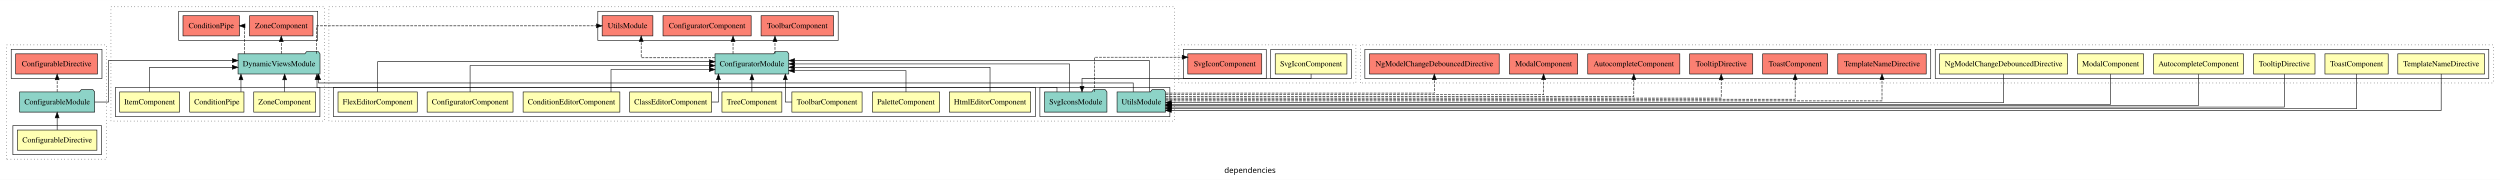
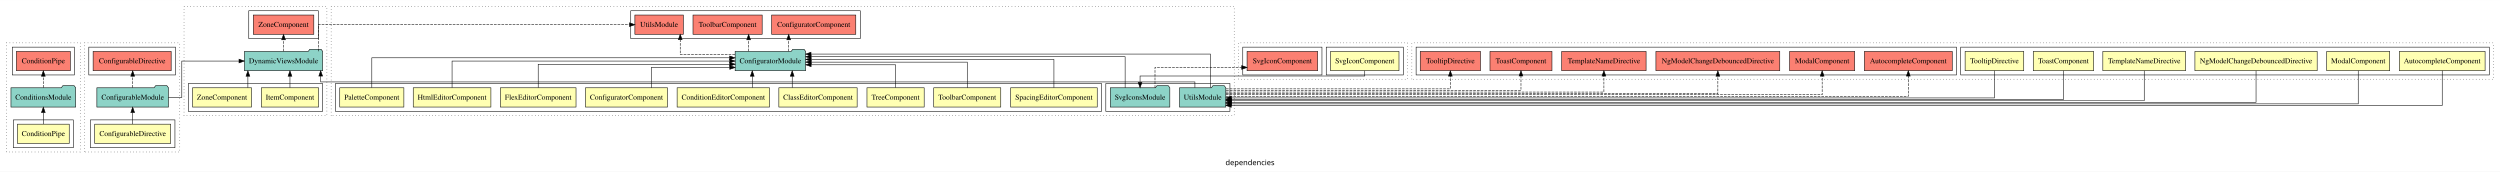
- <svg xmlns="http://www.w3.org/2000/svg" width="4462pt" height="321pt" viewBox="0.00 0.00 4462.00 320.80">
+ <svg xmlns="http://www.w3.org/2000/svg" width="4673pt" height="321pt" viewBox="0.00 0.00 4673.00 320.80">
  <g id="graph0" class="graph" transform="scale(1 1) rotate(0) translate(4 316.8)">
-     <polygon fill="white" stroke="transparent" points="-4,4 -4,-316.8 4458,-316.8 4458,4 -4,4" />
-     <text text-anchor="middle" x="2227" y="-8.2" font-family="sans-serif" font-size="14.00">dependencies</text>
+     <polygon fill="white" stroke="transparent" points="-4,4 -4,-316.8 4669,-316.8 4669,4 -4,4" />
+     <text text-anchor="middle" x="2332.5" y="-8.2" font-family="sans-serif" font-size="14.00">dependencies</text>
    <g id="clust1" class="cluster">
-       <polygon fill="none" stroke="black" stroke-dasharray="1,5" points="8,-32.8 8,-236.8 186,-236.8 186,-32.8 8,-32.8" />
+       <polygon fill="none" stroke="black" stroke-dasharray="1,5" points="8,-32.8 8,-236.8 146,-236.8 146,-32.8 8,-32.8" />
    </g>
    <g id="clust2" class="cluster">
-       <polygon fill="none" stroke="black" points="19,-40.8 19,-92.8 177,-92.8 177,-40.8 19,-40.8" />
+       <polygon fill="none" stroke="black" points="21,-40.8 21,-92.8 133,-92.8 133,-40.8 21,-40.8" />
    </g>
    <g id="clust5" class="cluster">
-       <polygon fill="none" stroke="black" points="16,-176.8 16,-228.8 178,-228.8 178,-176.8 16,-176.8" />
+       <polygon fill="none" stroke="black" points="19,-176.8 19,-228.8 135,-228.8 135,-176.8 19,-176.8" />
    </g>
    <g id="clust8" class="cluster">
-       <polygon fill="none" stroke="black" stroke-dasharray="1,5" points="583,-100.8 583,-304.8 2092,-304.8 2092,-100.8 583,-100.8" />
+       <polygon fill="none" stroke="black" stroke-dasharray="1,5" points="154,-32.8 154,-236.8 332,-236.8 332,-32.8 154,-32.8" />
    </g>
    <g id="clust9" class="cluster">
-       <polygon fill="none" stroke="black" points="591,-108.8 591,-160.8 1844,-160.8 1844,-108.8 591,-108.8" />
-     </g>
-     <g id="clust18" class="cluster">
-       <polygon fill="none" stroke="black" points="1852,-108.8 1852,-160.8 2084,-160.8 2084,-108.8 1852,-108.8" />
-     </g>
-     <g id="clust19" class="cluster">
-       <polygon fill="none" stroke="black" points="1063,-244.8 1063,-296.8 1492,-296.8 1492,-244.8 1063,-244.8" />
-     </g>
-     <g id="clust22" class="cluster">
-       <polygon fill="none" stroke="black" stroke-dasharray="1,5" points="194,-100.8 194,-304.8 575,-304.8 575,-100.8 194,-100.8" />
-     </g>
-     <g id="clust23" class="cluster">
-       <polygon fill="none" stroke="black" points="202,-108.8 202,-160.8 567,-160.8 567,-108.8 202,-108.8" />
-     </g>
-     <g id="clust28" class="cluster">
-       <polygon fill="none" stroke="black" points="315,-244.8 315,-296.8 563,-296.8 563,-244.8 315,-244.8" />
+       <polygon fill="none" stroke="black" points="165,-40.8 165,-92.8 323,-92.8 323,-40.8 165,-40.8" />
+     </g>
+     <g id="clust12" class="cluster">
+       <polygon fill="none" stroke="black" points="162,-176.8 162,-228.8 324,-228.8 324,-176.8 162,-176.8" />
+     </g>
+     <g id="clust15" class="cluster">
+       <polygon fill="none" stroke="black" stroke-dasharray="1,5" points="615,-100.8 615,-304.8 2303,-304.8 2303,-100.8 615,-100.8" />
+     </g>
+     <g id="clust16" class="cluster">
+       <polygon fill="none" stroke="black" points="623,-108.8 623,-160.8 2055,-160.8 2055,-108.8 623,-108.8" />
+     </g>
+     <g id="clust26" class="cluster">
+       <polygon fill="none" stroke="black" points="2063,-108.8 2063,-160.8 2295,-160.8 2295,-108.8 2063,-108.8" />
+     </g>
+     <g id="clust27" class="cluster">
+       <polygon fill="none" stroke="black" points="1175,-244.8 1175,-296.8 1604,-296.8 1604,-244.8 1175,-244.8" />
+     </g>
+     <g id="clust30" class="cluster">
+       <polygon fill="none" stroke="black" stroke-dasharray="1,5" points="340,-100.8 340,-304.8 607,-304.8 607,-100.8 340,-100.8" />
    </g>
    <g id="clust31" class="cluster">
-       <polygon fill="none" stroke="black" stroke-dasharray="1,5" points="2100,-168.8 2100,-236.8 2416,-236.8 2416,-168.8 2100,-168.8" />
-     </g>
-     <g id="clust32" class="cluster">
-       <polygon fill="none" stroke="black" points="2264,-176.8 2264,-228.8 2408,-228.8 2408,-176.8 2264,-176.8" />
+       <polygon fill="none" stroke="black" points="348,-108.8 348,-160.8 599,-160.8 599,-108.8 348,-108.8" />
    </g>
    <g id="clust35" class="cluster">
-       <polygon fill="none" stroke="black" points="2108,-176.8 2108,-228.8 2256,-228.8 2256,-176.8 2108,-176.8" />
+       <polygon fill="none" stroke="black" points="461,-244.8 461,-296.8 591,-296.8 591,-244.8 461,-244.8" />
    </g>
    <g id="clust38" class="cluster">
-       <polygon fill="none" stroke="black" stroke-dasharray="1,5" points="2424,-168.8 2424,-236.8 4446,-236.8 4446,-168.8 2424,-168.8" />
+       <polygon fill="none" stroke="black" stroke-dasharray="1,5" points="2311,-168.8 2311,-236.8 2627,-236.8 2627,-168.8 2311,-168.8" />
    </g>
    <g id="clust39" class="cluster">
-       <polygon fill="none" stroke="black" points="3450,-176.8 3450,-228.8 4438,-228.8 4438,-176.8 3450,-176.8" />
-     </g>
-     <g id="clust47" class="cluster">
-       <polygon fill="none" stroke="black" points="2432,-176.8 2432,-228.8 3442,-228.8 3442,-176.8 2432,-176.8" />
+       <polygon fill="none" stroke="black" points="2475,-176.8 2475,-228.8 2619,-228.8 2619,-176.8 2475,-176.8" />
+     </g>
+     <g id="clust42" class="cluster">
+       <polygon fill="none" stroke="black" points="2319,-176.8 2319,-228.8 2467,-228.8 2467,-176.8 2319,-176.8" />
+     </g>
+     <g id="clust45" class="cluster">
+       <polygon fill="none" stroke="black" stroke-dasharray="1,5" points="2635,-168.8 2635,-236.8 4657,-236.8 4657,-168.8 2635,-168.8" />
+     </g>
+     <g id="clust46" class="cluster">
+       <polygon fill="none" stroke="black" points="3661,-176.8 3661,-228.8 4649,-228.8 4649,-176.8 3661,-176.8" />
+     </g>
+     <g id="clust54" class="cluster">
+       <polygon fill="none" stroke="black" points="2643,-176.8 2643,-228.8 3653,-228.8 3653,-176.8 2643,-176.8" />
    </g>
    <g id="node1" class="node">
-       <polygon fill="#ffffb3" stroke="black" points="168.95,-84.8 27.05,-84.8 27.05,-48.8 168.95,-48.8 168.95,-84.8" />
-       <text text-anchor="middle" x="98" y="-62.6" font-family="Times,serif" font-size="14.00">ConfigurableDirective</text>
+       <polygon fill="#ffffb3" stroke="black" points="125.4,-84.8 28.6,-84.8 28.6,-48.8 125.4,-48.8 125.4,-84.8" />
+       <text text-anchor="middle" x="77" y="-62.6" font-family="Times,serif" font-size="14.00">ConditionPipe</text>
    </g>
    <g id="node2" class="node">
-       <polygon fill="#8dd3c7" stroke="black" points="164.92,-152.8 161.92,-156.8 140.92,-156.8 137.92,-152.8 31.08,-152.8 31.08,-116.8 164.92,-116.8 164.92,-152.8" />
-       <text text-anchor="middle" x="98" y="-130.6" font-family="Times,serif" font-size="14.00">ConfigurableModule</text>
+       <polygon fill="#8dd3c7" stroke="black" points="137.51,-152.8 134.51,-156.8 113.51,-156.8 110.51,-152.8 16.49,-152.8 16.49,-116.8 137.51,-116.8 137.51,-152.8" />
+       <text text-anchor="middle" x="77" y="-130.6" font-family="Times,serif" font-size="14.00">ConditionsModule</text>
    </g>
    <g id="edge1" class="edge">
-       <path fill="none" stroke="black" d="M98,-85.02C98,-85.02 98,-106.53 98,-106.53" />
-       <polygon fill="black" stroke="black" points="94.5,-106.53 98,-116.53 101.5,-106.53 94.5,-106.53" />
+       <path fill="none" stroke="black" d="M77,-85.02C77,-85.02 77,-106.53 77,-106.53" />
+       <polygon fill="black" stroke="black" points="73.5,-106.53 77,-116.53 80.5,-106.53 73.5,-106.53" />
    </g>
    <g id="node3" class="node">
-       <polygon fill="#fb8072" stroke="black" points="169.95,-220.8 24.05,-220.8 24.05,-184.8 169.95,-184.8 169.95,-220.8" />
-       <text text-anchor="middle" x="97" y="-198.6" font-family="Times,serif" font-size="14.00">ConfigurableDirective </text>
+       <polygon fill="#fb8072" stroke="black" points="127.4,-220.8 26.6,-220.8 26.6,-184.8 127.4,-184.8 127.4,-220.8" />
+       <text text-anchor="middle" x="77" y="-198.6" font-family="Times,serif" font-size="14.00">ConditionPipe </text>
    </g>
    <g id="edge2" class="edge">
-       <path fill="none" stroke="black" stroke-dasharray="5,2" d="M98,-153.02C98,-153.02 98,-174.53 98,-174.53" />
-       <polygon fill="black" stroke="black" points="94.5,-174.53 98,-184.53 101.5,-174.53 94.5,-174.53" />
+       <path fill="none" stroke="black" stroke-dasharray="5,2" d="M77,-153.02C77,-153.02 77,-174.53 77,-174.53" />
+       <polygon fill="black" stroke="black" points="73.5,-174.53 77,-184.53 80.5,-174.53 73.5,-174.53" />
+     </g>
+     <g id="node4" class="node">
+       <polygon fill="#ffffb3" stroke="black" points="314.95,-84.8 173.05,-84.8 173.05,-48.8 314.95,-48.8 314.95,-84.8" />
+       <text text-anchor="middle" x="244" y="-62.6" font-family="Times,serif" font-size="14.00">ConfigurableDirective</text>
+     </g>
+     <g id="node5" class="node">
+       <polygon fill="#8dd3c7" stroke="black" points="310.92,-152.8 307.92,-156.8 286.92,-156.8 283.92,-152.8 177.08,-152.8 177.08,-116.8 310.92,-116.8 310.92,-152.8" />
+       <text text-anchor="middle" x="244" y="-130.6" font-family="Times,serif" font-size="14.00">ConfigurableModule</text>
+     </g>
+     <g id="edge3" class="edge">
+       <path fill="none" stroke="black" d="M244,-85.02C244,-85.02 244,-106.53 244,-106.53" />
+       <polygon fill="black" stroke="black" points="240.5,-106.53 244,-116.53 247.5,-106.53 240.5,-106.53" />
+     </g>
+     <g id="node6" class="node">
+       <polygon fill="#fb8072" stroke="black" points="315.95,-220.8 170.05,-220.8 170.05,-184.8 315.95,-184.8 315.95,-220.8" />
+       <text text-anchor="middle" x="243" y="-198.6" font-family="Times,serif" font-size="14.00">ConfigurableDirective </text>
+     </g>
+     <g id="edge4" class="edge">
+       <path fill="none" stroke="black" stroke-dasharray="5,2" d="M244,-153.02C244,-153.02 244,-174.53 244,-174.53" />
+       <polygon fill="black" stroke="black" points="240.5,-174.53 244,-184.53 247.5,-174.53 240.5,-174.53" />
+     </g>
+     <g id="node24" class="node">
+       <polygon fill="#8dd3c7" stroke="black" points="599.14,-220.8 596.14,-224.8 575.14,-224.8 572.14,-220.8 452.86,-220.8 452.86,-184.8 599.14,-184.8 599.14,-220.8" />
+       <text text-anchor="middle" x="526" y="-198.6" font-family="Times,serif" font-size="14.00">DynamicViewsModule</text>
+     </g>
+     <g id="edge21" class="edge">
+       <path fill="none" stroke="black" d="M310.74,-134.8C324.99,-134.8 335.84,-134.8 335.84,-134.8 335.84,-134.8 335.84,-202.8 335.84,-202.8 335.84,-202.8 442.75,-202.8 442.75,-202.8" />
+       <polygon fill="black" stroke="black" points="442.75,-206.3 452.75,-202.8 442.75,-199.3 442.75,-206.3" />
+     </g>
+     <g id="node7" class="node">
+       <polygon fill="#ffffb3" stroke="black" points="1598.16,-152.8 1451.84,-152.8 1451.84,-116.8 1598.16,-116.8 1598.16,-152.8" />
+       <text text-anchor="middle" x="1525" y="-130.6" font-family="Times,serif" font-size="14.00">ClassEditorComponent</text>
+     </g>
+     <g id="node16" class="node">
+       <polygon fill="#8dd3c7" stroke="black" points="1501.87,-220.8 1498.87,-224.8 1477.87,-224.8 1474.87,-220.8 1370.13,-220.8 1370.13,-184.8 1501.87,-184.8 1501.87,-220.8" />
+       <text text-anchor="middle" x="1436" y="-198.6" font-family="Times,serif" font-size="14.00">ConfiguratorModule</text>
+     </g>
+     <g id="edge5" class="edge">
+       <path fill="none" stroke="black" d="M1476.8,-153.02C1476.8,-153.02 1476.8,-174.53 1476.8,-174.53" />
+       <polygon fill="black" stroke="black" points="1473.3,-174.53 1476.8,-184.53 1480.3,-174.53 1473.3,-174.53" />
+     </g>
+     <g id="node8" class="node">
+       <polygon fill="#ffffb3" stroke="black" points="1434.33,-152.8 1261.67,-152.8 1261.67,-116.8 1434.33,-116.8 1434.33,-152.8" />
+       <text text-anchor="middle" x="1348" y="-130.6" font-family="Times,serif" font-size="14.00">ConditionEditorComponent</text>
+     </g>
+     <g id="edge6" class="edge">
+       <path fill="none" stroke="black" d="M1402.12,-153.02C1402.12,-153.02 1402.12,-174.53 1402.12,-174.53" />
+       <polygon fill="black" stroke="black" points="1398.62,-174.53 1402.12,-184.53 1405.62,-174.53 1398.62,-174.53" />
+     </g>
+     <g id="node9" class="node">
+       <polygon fill="#ffffb3" stroke="black" points="1243.65,-152.8 1090.35,-152.8 1090.35,-116.8 1243.65,-116.8 1243.65,-152.8" />
+       <text text-anchor="middle" x="1167" y="-130.6" font-family="Times,serif" font-size="14.00">ConfiguratorComponent</text>
+     </g>
+     <g id="edge7" class="edge">
+       <path fill="none" stroke="black" d="M1213.34,-152.83C1213.34,-169.2 1213.34,-190.8 1213.34,-190.8 1213.34,-190.8 1360.1,-190.8 1360.1,-190.8" />
+       <polygon fill="black" stroke="black" points="1360.1,-194.3 1370.1,-190.8 1360.1,-187.3 1360.1,-194.3" />
+     </g>
+     <g id="node10" class="node">
+       <polygon fill="#ffffb3" stroke="black" points="1072.71,-152.8 931.29,-152.8 931.29,-116.8 1072.71,-116.8 1072.71,-152.8" />
+       <text text-anchor="middle" x="1002" y="-130.6" font-family="Times,serif" font-size="14.00">FlexEditorComponent</text>
+     </g>
+     <g id="edge8" class="edge">
+       <path fill="none" stroke="black" d="M1002,-153.07C1002,-171.36 1002,-196.8 1002,-196.8 1002,-196.8 1360.08,-196.8 1360.08,-196.8" />
+       <polygon fill="black" stroke="black" points="1360.08,-200.3 1370.08,-196.8 1360.08,-193.3 1360.08,-200.3" />
+     </g>
+     <g id="node11" class="node">
+       <polygon fill="#ffffb3" stroke="black" points="913.6,-152.8 768.4,-152.8 768.4,-116.8 913.6,-116.8 913.6,-152.8" />
+       <text text-anchor="middle" x="841" y="-130.6" font-family="Times,serif" font-size="14.00">HtmlEditorComponent</text>
+     </g>
+     <g id="edge9" class="edge">
+       <path fill="none" stroke="black" d="M841,-153.02C841,-173.17 841,-202.8 841,-202.8 841,-202.8 1360.05,-202.8 1360.05,-202.8" />
+       <polygon fill="black" stroke="black" points="1360.05,-206.3 1370.05,-202.8 1360.05,-199.3 1360.05,-206.3" />
+     </g>
+     <g id="node12" class="node">
+       <polygon fill="#ffffb3" stroke="black" points="750.93,-152.8 631.07,-152.8 631.07,-116.8 750.93,-116.8 750.93,-152.8" />
+       <text text-anchor="middle" x="691" y="-130.6" font-family="Times,serif" font-size="14.00">PaletteComponent</text>
+     </g>
+     <g id="edge10" class="edge">
+       <path fill="none" stroke="black" d="M691,-153.09C691,-175.01 691,-208.8 691,-208.8 691,-208.8 1359.89,-208.8 1359.89,-208.8" />
+       <polygon fill="black" stroke="black" points="1359.89,-212.3 1369.89,-208.8 1359.89,-205.3 1359.89,-212.3" />
+     </g>
+     <g id="node13" class="node">
+       <polygon fill="#ffffb3" stroke="black" points="2046.93,-152.8 1885.07,-152.8 1885.07,-116.8 2046.93,-116.8 2046.93,-152.8" />
+       <text text-anchor="middle" x="1966" y="-130.6" font-family="Times,serif" font-size="14.00">SpacingEditorComponent</text>
+     </g>
+     <g id="edge11" class="edge">
+       <path fill="none" stroke="black" d="M1966,-153.08C1966,-174.12 1966,-205.8 1966,-205.8 1966,-205.8 1512.05,-205.8 1512.05,-205.8" />
+       <polygon fill="black" stroke="black" points="1512.05,-202.3 1502.05,-205.8 1512.05,-209.3 1512.05,-202.3" />
+     </g>
+     <g id="node14" class="node">
+       <polygon fill="#ffffb3" stroke="black" points="1866.65,-152.8 1741.35,-152.8 1741.35,-116.8 1866.65,-116.8 1866.65,-152.8" />
+       <text text-anchor="middle" x="1804" y="-130.6" font-family="Times,serif" font-size="14.00">ToolbarComponent</text>
+     </g>
+     <g id="edge12" class="edge">
+       <path fill="none" stroke="black" d="M1804,-152.83C1804,-172.38 1804,-200.8 1804,-200.8 1804,-200.8 1512.22,-200.8 1512.22,-200.8" />
+       <polygon fill="black" stroke="black" points="1512.22,-197.3 1502.22,-200.8 1512.22,-204.3 1512.22,-197.3" />
+     </g>
+     <g id="node15" class="node">
+       <polygon fill="#ffffb3" stroke="black" points="1723.47,-152.8 1616.53,-152.8 1616.53,-116.8 1723.47,-116.8 1723.47,-152.8" />
+       <text text-anchor="middle" x="1670" y="-130.6" font-family="Times,serif" font-size="14.00">TreeComponent</text>
+     </g>
+     <g id="edge13" class="edge">
+       <path fill="none" stroke="black" d="M1670,-153.1C1670,-171.07 1670,-195.8 1670,-195.8 1670,-195.8 1512.12,-195.8 1512.12,-195.8" />
+       <polygon fill="black" stroke="black" points="1512.12,-192.3 1502.12,-195.8 1512.12,-199.3 1512.12,-192.3" />
+     </g>
+     <g id="node19" class="node">
+       <polygon fill="#fb8072" stroke="black" points="1595.65,-288.8 1438.35,-288.8 1438.35,-252.8 1595.65,-252.8 1595.65,-288.8" />
+       <text text-anchor="middle" x="1517" y="-266.6" font-family="Times,serif" font-size="14.00">ConfiguratorComponent </text>
+     </g>
+     <g id="edge16" class="edge">
+       <path fill="none" stroke="black" stroke-dasharray="5,2" d="M1470.18,-221.02C1470.18,-221.02 1470.18,-242.53 1470.18,-242.53" />
+       <polygon fill="black" stroke="black" points="1466.68,-242.53 1470.18,-252.53 1473.68,-242.53 1466.68,-242.53" />
+     </g>
+     <g id="node20" class="node">
+       <polygon fill="#fb8072" stroke="black" points="1420.65,-288.8 1291.35,-288.8 1291.35,-252.8 1420.65,-252.8 1420.65,-288.8" />
+       <text text-anchor="middle" x="1356" y="-266.6" font-family="Times,serif" font-size="14.00">ToolbarComponent </text>
+     </g>
+     <g id="edge17" class="edge">
+       <path fill="none" stroke="black" stroke-dasharray="5,2" d="M1395.32,-221.02C1395.32,-221.02 1395.32,-242.53 1395.32,-242.53" />
+       <polygon fill="black" stroke="black" points="1391.82,-242.53 1395.32,-252.53 1398.82,-242.53 1391.82,-242.53" />
    </g>
    <g id="node21" class="node">
-       <polygon fill="#8dd3c7" stroke="black" points="567.13,-220.8 564.13,-224.8 543.13,-224.8 540.13,-220.8 420.87,-220.8 420.87,-184.8 567.13,-184.8 567.13,-220.8" />
-       <text text-anchor="middle" x="494" y="-198.6" font-family="Times,serif" font-size="14.00">DynamicViewsModule</text>
+       <polygon fill="#fb8072" stroke="black" points="1273.28,-288.8 1182.72,-288.8 1182.72,-252.8 1273.28,-252.8 1273.28,-288.8" />
+       <text text-anchor="middle" x="1228" y="-266.6" font-family="Times,serif" font-size="14.00">UtilsModule </text>
+     </g>
+     <g id="edge18" class="edge">
+       <path fill="none" stroke="black" stroke-dasharray="5,2" d="M1369.88,-214.8C1322.67,-214.8 1267.49,-214.8 1267.49,-214.8 1267.49,-214.8 1267.49,-242.77 1267.49,-242.77" />
+       <polygon fill="black" stroke="black" points="1263.99,-242.77 1267.49,-252.77 1270.99,-242.77 1263.99,-242.77" />
+     </g>
+     <g id="node17" class="node">
+       <polygon fill="#8dd3c7" stroke="black" points="2182.66,-152.8 2179.66,-156.8 2158.66,-156.8 2155.66,-152.8 2071.34,-152.8 2071.34,-116.8 2182.66,-116.8 2182.66,-152.8" />
+       <text text-anchor="middle" x="2127" y="-130.6" font-family="Times,serif" font-size="14.00">SvgIconsModule</text>
+     </g>
+     <g id="edge14" class="edge">
+       <path fill="none" stroke="black" d="M2099.08,-152.81C2099.08,-175.29 2099.08,-210.8 2099.08,-210.8 2099.08,-210.8 1512,-210.8 1512,-210.8" />
+       <polygon fill="black" stroke="black" points="1512,-207.3 1502,-210.8 1512,-214.3 1512,-207.3" />
+     </g>
+     <g id="node27" class="node">
+       <polygon fill="#fb8072" stroke="black" points="2458.99,-220.8 2327.01,-220.8 2327.01,-184.8 2458.99,-184.8 2458.99,-220.8" />
+       <text text-anchor="middle" x="2393" y="-198.6" font-family="Times,serif" font-size="14.00">SvgIconComponent </text>
+     </g>
+     <g id="edge26" class="edge">
+       <path fill="none" stroke="black" stroke-dasharray="5,2" d="M2154.92,-152.83C2154.92,-169.2 2154.92,-190.8 2154.92,-190.8 2154.92,-190.8 2317,-190.8 2317,-190.8" />
+       <polygon fill="black" stroke="black" points="2317,-194.3 2327,-190.8 2317,-187.3 2317,-194.3" />
+     </g>
+     <g id="node18" class="node">
+       <polygon fill="#8dd3c7" stroke="black" points="2287.28,-152.8 2284.28,-156.8 2263.28,-156.8 2260.28,-152.8 2200.72,-152.8 2200.72,-116.8 2287.28,-116.8 2287.28,-152.8" />
+       <text text-anchor="middle" x="2244" y="-130.6" font-family="Times,serif" font-size="14.00">UtilsModule</text>
+     </g>
+     <g id="edge15" class="edge">
+       <path fill="none" stroke="black" d="M2258.46,-153.18C2258.46,-177.08 2258.46,-215.8 2258.46,-215.8 2258.46,-215.8 1511.92,-215.8 1511.92,-215.8" />
+       <polygon fill="black" stroke="black" points="1511.92,-212.3 1501.92,-215.8 1511.92,-219.3 1511.92,-212.3" />
+     </g>
+     <g id="edge22" class="edge">
+       <path fill="none" stroke="black" d="M2229.54,-153C2229.54,-158.83 2229.54,-163.8 2229.54,-163.8 2229.54,-163.8 595.41,-163.8 595.41,-163.8 595.41,-163.8 595.41,-174.67 595.41,-174.67" />
+       <polygon fill="black" stroke="black" points="591.91,-174.67 595.41,-184.67 598.91,-174.67 591.91,-174.67" />
+     </g>
+     <g id="node34" class="node">
+       <polygon fill="#fb8072" stroke="black" points="3645.14,-220.8 3480.86,-220.8 3480.86,-184.8 3645.14,-184.8 3645.14,-220.8" />
+       <text text-anchor="middle" x="3563" y="-198.6" font-family="Times,serif" font-size="14.00">AutocompleteComponent </text>
+     </g>
+     <g id="edge33" class="edge">
+       <path fill="none" stroke="black" stroke-dasharray="5,2" d="M2287.51,-136.8C2515.6,-136.8 3563,-136.8 3563,-136.8 3563,-136.8 3563,-174.77 3563,-174.77" />
+       <polygon fill="black" stroke="black" points="3559.5,-174.77 3563,-184.77 3566.5,-174.77 3559.5,-174.77" />
+     </g>
+     <g id="node35" class="node">
+       <polygon fill="#fb8072" stroke="black" points="3462.88,-220.8 3341.12,-220.8 3341.12,-184.8 3462.88,-184.8 3462.88,-220.8" />
+       <text text-anchor="middle" x="3402" y="-198.6" font-family="Times,serif" font-size="14.00">ModalComponent </text>
+     </g>
+     <g id="edge34" class="edge">
+       <path fill="none" stroke="black" stroke-dasharray="5,2" d="M2287.28,-139.8C2497.51,-139.8 3402,-139.8 3402,-139.8 3402,-139.8 3402,-174.58 3402,-174.58" />
+       <polygon fill="black" stroke="black" points="3398.5,-174.58 3402,-184.58 3405.5,-174.58 3398.5,-174.58" />
+     </g>
+     <g id="node36" class="node">
+       <polygon fill="#fb8072" stroke="black" points="3322.76,-220.8 3091.24,-220.8 3091.24,-184.8 3322.76,-184.8 3322.76,-220.8" />
+       <text text-anchor="middle" x="3207" y="-198.6" font-family="Times,serif" font-size="14.00">NgModelChangeDebouncedDirective </text>
+     </g>
+     <g id="edge35" class="edge">
+       <path fill="none" stroke="black" stroke-dasharray="5,2" d="M2287.56,-141.8C2475.45,-141.8 3207,-141.8 3207,-141.8 3207,-141.8 3207,-174.5 3207,-174.5" />
+       <polygon fill="black" stroke="black" points="3203.5,-174.5 3207,-184.5 3210.5,-174.5 3203.5,-174.5" />
+     </g>
+     <g id="node37" class="node">
+       <polygon fill="#fb8072" stroke="black" points="3072.87,-220.8 2915.13,-220.8 2915.13,-184.8 3072.87,-184.8 3072.87,-220.8" />
+       <text text-anchor="middle" x="2994" y="-198.6" font-family="Times,serif" font-size="14.00">TemplateNameDirective </text>
+     </g>
+     <g id="edge36" class="edge">
+       <path fill="none" stroke="black" stroke-dasharray="5,2" d="M2287.29,-144.8C2447.01,-144.8 2994,-144.8 2994,-144.8 2994,-144.8 2994,-174.77 2994,-174.77" />
+       <polygon fill="black" stroke="black" points="2990.5,-174.77 2994,-184.77 2997.5,-174.77 2990.5,-174.77" />
+     </g>
+     <g id="node38" class="node">
+       <polygon fill="#fb8072" stroke="black" points="2896.93,-220.8 2781.07,-220.8 2781.07,-184.8 2896.93,-184.8 2896.93,-220.8" />
+       <text text-anchor="middle" x="2839" y="-198.6" font-family="Times,serif" font-size="14.00">ToastComponent </text>
+     </g>
+     <g id="edge37" class="edge">
+       <path fill="none" stroke="black" stroke-dasharray="5,2" d="M2287.75,-147.8C2425.16,-147.8 2839,-147.8 2839,-147.8 2839,-147.8 2839,-174.79 2839,-174.79" />
+       <polygon fill="black" stroke="black" points="2835.5,-174.79 2839,-184.79 2842.5,-174.79 2835.5,-174.79" />
+     </g>
+     <g id="node39" class="node">
+       <polygon fill="#fb8072" stroke="black" points="2763.3,-220.8 2650.7,-220.8 2650.7,-184.8 2763.3,-184.8 2763.3,-220.8" />
+       <text text-anchor="middle" x="2707" y="-198.6" font-family="Times,serif" font-size="14.00">TooltipDirective </text>
+     </g>
+     <g id="edge38" class="edge">
+       <path fill="none" stroke="black" stroke-dasharray="5,2" d="M2287.56,-150.8C2402.82,-150.8 2707,-150.8 2707,-150.8 2707,-150.8 2707,-174.61 2707,-174.61" />
+       <polygon fill="black" stroke="black" points="2703.5,-174.61 2707,-184.61 2710.5,-174.61 2703.5,-174.61" />
+     </g>
+     <g id="node22" class="node">
+       <polygon fill="#ffffb3" stroke="black" points="591.49,-152.8 484.51,-152.8 484.51,-116.8 591.49,-116.8 591.49,-152.8" />
+       <text text-anchor="middle" x="538" y="-130.6" font-family="Times,serif" font-size="14.00">ItemComponent</text>
    </g>
    <g id="edge19" class="edge">
-       <path fill="none" stroke="black" d="M165.06,-134.8C179.03,-134.8 189.62,-134.8 189.62,-134.8 189.62,-134.8 189.62,-208.8 189.62,-208.8 189.62,-208.8 410.7,-208.8 410.7,-208.8" />
-       <polygon fill="black" stroke="black" points="410.71,-212.3 420.7,-208.8 410.7,-205.3 410.71,-212.3" />
-     </g>
-     <g id="node4" class="node">
-       <polygon fill="#ffffb3" stroke="black" points="1266.16,-152.8 1119.84,-152.8 1119.84,-116.8 1266.16,-116.8 1266.16,-152.8" />
-       <text text-anchor="middle" x="1193" y="-130.6" font-family="Times,serif" font-size="14.00">ClassEditorComponent</text>
-     </g>
-     <g id="node12" class="node">
-       <polygon fill="#8dd3c7" stroke="black" points="1403.86,-220.8 1400.86,-224.8 1379.86,-224.8 1376.86,-220.8 1272.14,-220.8 1272.14,-184.8 1403.86,-184.8 1403.86,-220.8" />
-       <text text-anchor="middle" x="1338" y="-198.6" font-family="Times,serif" font-size="14.00">ConfiguratorModule</text>
-     </g>
-     <g id="edge3" class="edge">
-       <path fill="none" stroke="black" d="M1266.43,-134.8C1273.61,-134.8 1278.29,-134.8 1278.29,-134.8 1278.29,-134.8 1278.29,-174.58 1278.29,-174.58" />
-       <polygon fill="black" stroke="black" points="1274.79,-174.58 1278.29,-184.58 1281.79,-174.58 1274.79,-174.58" />
-     </g>
-     <g id="node5" class="node">
-       <polygon fill="#ffffb3" stroke="black" points="1102.34,-152.8 929.66,-152.8 929.66,-116.8 1102.34,-116.8 1102.34,-152.8" />
-       <text text-anchor="middle" x="1016" y="-130.6" font-family="Times,serif" font-size="14.00">ConditionEditorComponent</text>
-     </g>
-     <g id="edge4" class="edge">
-       <path fill="none" stroke="black" d="M1086.52,-152.83C1086.52,-169.86 1086.52,-192.8 1086.52,-192.8 1086.52,-192.8 1261.93,-192.8 1261.93,-192.8" />
-       <polygon fill="black" stroke="black" points="1261.93,-196.3 1271.93,-192.8 1261.93,-189.3 1261.93,-196.3" />
-     </g>
-     <g id="node6" class="node">
-       <polygon fill="#ffffb3" stroke="black" points="911.65,-152.8 758.35,-152.8 758.35,-116.8 911.65,-116.8 911.65,-152.8" />
-       <text text-anchor="middle" x="835" y="-130.6" font-family="Times,serif" font-size="14.00">ConfiguratorComponent</text>
-     </g>
-     <g id="edge5" class="edge">
-       <path fill="none" stroke="black" d="M835,-152.91C835,-172.14 835,-199.8 835,-199.8 835,-199.8 1261.98,-199.8 1261.98,-199.8" />
-       <polygon fill="black" stroke="black" points="1261.98,-203.3 1271.98,-199.8 1261.98,-196.3 1261.98,-203.3" />
-     </g>
-     <g id="node7" class="node">
-       <polygon fill="#ffffb3" stroke="black" points="740.71,-152.8 599.29,-152.8 599.29,-116.8 740.71,-116.8 740.71,-152.8" />
-       <text text-anchor="middle" x="670" y="-130.6" font-family="Times,serif" font-size="14.00">FlexEditorComponent</text>
-     </g>
-     <g id="edge6" class="edge">
-       <path fill="none" stroke="black" d="M670,-152.97C670,-174.3 670,-206.8 670,-206.8 670,-206.8 1262.12,-206.8 1262.12,-206.8" />
-       <polygon fill="black" stroke="black" points="1262.12,-210.3 1272.12,-206.8 1262.12,-203.3 1262.12,-210.3" />
-     </g>
-     <g id="node8" class="node">
-       <polygon fill="#ffffb3" stroke="black" points="1835.61,-152.8 1690.39,-152.8 1690.39,-116.8 1835.61,-116.8 1835.61,-152.8" />
-       <text text-anchor="middle" x="1763" y="-130.6" font-family="Times,serif" font-size="14.00">HtmlEditorComponent</text>
-     </g>
-     <g id="edge7" class="edge">
-       <path fill="none" stroke="black" d="M1763,-153.07C1763,-171.36 1763,-196.8 1763,-196.8 1763,-196.8 1413.94,-196.8 1413.94,-196.8" />
-       <polygon fill="black" stroke="black" points="1413.94,-193.3 1403.94,-196.8 1413.94,-200.3 1413.94,-193.3" />
-     </g>
-     <g id="node9" class="node">
-       <polygon fill="#ffffb3" stroke="black" points="1672.93,-152.8 1553.07,-152.8 1553.07,-116.8 1672.93,-116.8 1672.93,-152.8" />
-       <text text-anchor="middle" x="1613" y="-130.6" font-family="Times,serif" font-size="14.00">PaletteComponent</text>
-     </g>
-     <g id="edge8" class="edge">
-       <path fill="none" stroke="black" d="M1613,-152.83C1613,-169.2 1613,-190.8 1613,-190.8 1613,-190.8 1413.87,-190.8 1413.87,-190.8" />
-       <polygon fill="black" stroke="black" points="1413.87,-187.3 1403.87,-190.8 1413.87,-194.3 1413.87,-187.3" />
-     </g>
-     <g id="node10" class="node">
-       <polygon fill="#ffffb3" stroke="black" points="1534.65,-152.8 1409.35,-152.8 1409.35,-116.8 1534.65,-116.8 1534.65,-152.8" />
-       <text text-anchor="middle" x="1472" y="-130.6" font-family="Times,serif" font-size="14.00">ToolbarComponent</text>
-     </g>
-     <g id="edge9" class="edge">
-       <path fill="none" stroke="black" d="M1409.32,-134.8C1402.35,-134.8 1397.71,-134.8 1397.71,-134.8 1397.71,-134.8 1397.71,-174.58 1397.71,-174.58" />
-       <polygon fill="black" stroke="black" points="1394.21,-174.58 1397.71,-184.58 1401.21,-174.58 1394.21,-174.58" />
-     </g>
-     <g id="node11" class="node">
-       <polygon fill="#ffffb3" stroke="black" points="1391.47,-152.8 1284.53,-152.8 1284.53,-116.8 1391.47,-116.8 1391.47,-152.8" />
-       <text text-anchor="middle" x="1338" y="-130.6" font-family="Times,serif" font-size="14.00">TreeComponent</text>
-     </g>
-     <g id="edge10" class="edge">
-       <path fill="none" stroke="black" d="M1338,-153.02C1338,-153.02 1338,-174.53 1338,-174.53" />
-       <polygon fill="black" stroke="black" points="1334.5,-174.53 1338,-184.53 1341.5,-174.53 1334.5,-174.53" />
-     </g>
-     <g id="node15" class="node">
-       <polygon fill="#fb8072" stroke="black" points="1336.65,-288.8 1179.35,-288.8 1179.35,-252.8 1336.65,-252.8 1336.65,-288.8" />
-       <text text-anchor="middle" x="1258" y="-266.6" font-family="Times,serif" font-size="14.00">ConfiguratorComponent </text>
-     </g>
-     <g id="edge13" class="edge">
-       <path fill="none" stroke="black" stroke-dasharray="5,2" d="M1304.32,-221.02C1304.32,-221.02 1304.32,-242.53 1304.32,-242.53" />
-       <polygon fill="black" stroke="black" points="1300.82,-242.53 1304.32,-252.53 1307.82,-242.53 1300.82,-242.53" />
-     </g>
-     <g id="node16" class="node">
-       <polygon fill="#fb8072" stroke="black" points="1483.65,-288.8 1354.35,-288.8 1354.35,-252.8 1483.65,-252.8 1483.65,-288.8" />
-       <text text-anchor="middle" x="1419" y="-266.6" font-family="Times,serif" font-size="14.00">ToolbarComponent </text>
-     </g>
-     <g id="edge14" class="edge">
-       <path fill="none" stroke="black" stroke-dasharray="5,2" d="M1379.18,-221.02C1379.18,-221.02 1379.18,-242.53 1379.18,-242.53" />
-       <polygon fill="black" stroke="black" points="1375.68,-242.53 1379.18,-252.53 1382.68,-242.53 1375.68,-242.53" />
-     </g>
-     <g id="node17" class="node">
-       <polygon fill="#fb8072" stroke="black" points="1161.27,-288.8 1070.73,-288.8 1070.73,-252.8 1161.27,-252.8 1161.27,-288.8" />
-       <text text-anchor="middle" x="1116" y="-266.6" font-family="Times,serif" font-size="14.00">UtilsModule </text>
-     </g>
-     <g id="edge15" class="edge">
-       <path fill="none" stroke="black" stroke-dasharray="5,2" d="M1271.93,-213.8C1214.49,-213.8 1140.4,-213.8 1140.4,-213.8 1140.4,-213.8 1140.4,-242.76 1140.4,-242.76" />
-       <polygon fill="black" stroke="black" points="1136.9,-242.76 1140.4,-252.76 1143.9,-242.76 1136.9,-242.76" />
-     </g>
-     <g id="node13" class="node">
-       <polygon fill="#8dd3c7" stroke="black" points="1971.65,-152.8 1968.65,-156.8 1947.65,-156.8 1944.65,-152.8 1860.35,-152.8 1860.35,-116.8 1971.65,-116.8 1971.65,-152.8" />
-       <text text-anchor="middle" x="1916" y="-130.6" font-family="Times,serif" font-size="14.00">SvgIconsModule</text>
-     </g>
-     <g id="edge11" class="edge">
-       <path fill="none" stroke="black" d="M1904.83,-153.02C1904.83,-173.17 1904.83,-202.8 1904.83,-202.8 1904.83,-202.8 1414.13,-202.8 1414.13,-202.8" />
-       <polygon fill="black" stroke="black" points="1414.13,-199.3 1404.13,-202.8 1414.13,-206.3 1414.13,-199.3" />
+       <path fill="none" stroke="black" d="M538,-153.02C538,-153.02 538,-174.53 538,-174.53" />
+       <polygon fill="black" stroke="black" points="534.5,-174.53 538,-184.53 541.5,-174.53 534.5,-174.53" />
+     </g>
+     <g id="node23" class="node">
+       <polygon fill="#ffffb3" stroke="black" points="466.1,-152.8 355.9,-152.8 355.9,-116.8 466.1,-116.8 466.1,-152.8" />
+       <text text-anchor="middle" x="411" y="-130.6" font-family="Times,serif" font-size="14.00">ZoneComponent</text>
    </g>
    <g id="edge20" class="edge">
-       <path fill="none" stroke="black" d="M1882.5,-152.86C1882.5,-157.29 1882.5,-160.8 1882.5,-160.8 1882.5,-160.8 561.8,-160.8 561.8,-160.8 561.8,-160.8 561.8,-174.74 561.8,-174.74" />
-       <polygon fill="black" stroke="black" points="558.3,-174.74 561.8,-184.74 565.3,-174.74 558.3,-174.74" />
+       <path fill="none" stroke="black" d="M459.36,-153.02C459.36,-153.02 459.36,-174.53 459.36,-174.53" />
+       <polygon fill="black" stroke="black" points="455.86,-174.53 459.36,-184.53 462.86,-174.53 455.86,-174.53" />
+     </g>
+     <g id="edge23" class="edge">
+       <path fill="none" stroke="black" stroke-dasharray="5,2" d="M591.06,-221.02C591.06,-241.17 591.06,-270.8 591.06,-270.8 591.06,-270.8 1172.7,-270.8 1172.7,-270.8" />
+       <polygon fill="black" stroke="black" points="1172.7,-274.3 1182.7,-270.8 1172.7,-267.3 1172.7,-274.3" />
    </g>
    <g id="node25" class="node">
-       <polygon fill="#fb8072" stroke="black" points="2247.99,-220.8 2116.01,-220.8 2116.01,-184.8 2247.99,-184.8 2247.99,-220.8" />
-       <text text-anchor="middle" x="2182" y="-198.6" font-family="Times,serif" font-size="14.00">SvgIconComponent </text>
-     </g>
-     <g id="edge26" class="edge">
-       <path fill="none" stroke="black" stroke-dasharray="5,2" d="M1949.5,-152.95C1949.5,-176.56 1949.5,-214.8 1949.5,-214.8 1949.5,-214.8 2106,-214.8 2106,-214.8" />
-       <polygon fill="black" stroke="black" points="2106,-218.3 2116,-214.8 2106,-211.3 2106,-218.3" />
-     </g>
-     <g id="node14" class="node">
-       <polygon fill="#8dd3c7" stroke="black" points="2076.27,-152.8 2073.27,-156.8 2052.27,-156.8 2049.27,-152.8 1989.73,-152.8 1989.73,-116.8 2076.27,-116.8 2076.27,-152.8" />
-       <text text-anchor="middle" x="2033" y="-130.6" font-family="Times,serif" font-size="14.00">UtilsModule</text>
-     </g>
-     <g id="edge12" class="edge">
-       <path fill="none" stroke="black" d="M2047.46,-153.09C2047.46,-175.01 2047.46,-208.8 2047.46,-208.8 2047.46,-208.8 1414.11,-208.8 1414.11,-208.8" />
-       <polygon fill="black" stroke="black" points="1414.11,-205.3 1404.11,-208.8 1414.11,-212.3 1414.11,-205.3" />
-     </g>
-     <g id="edge21" class="edge">
-       <path fill="none" stroke="black" d="M2018.54,-152.99C2018.54,-161.08 2018.54,-168.8 2018.54,-168.8 2018.54,-168.8 564.56,-168.8 564.56,-168.8 564.56,-168.8 564.56,-174.61 564.56,-174.61" />
-       <polygon fill="black" stroke="black" points="561.06,-174.61 564.56,-184.61 568.06,-174.61 561.06,-174.61" />
+       <polygon fill="#fb8072" stroke="black" points="582.6,-288.8 469.4,-288.8 469.4,-252.8 582.6,-252.8 582.6,-288.8" />
+       <text text-anchor="middle" x="526" y="-266.6" font-family="Times,serif" font-size="14.00">ZoneComponent </text>
+     </g>
+     <g id="edge24" class="edge">
+       <path fill="none" stroke="black" stroke-dasharray="5,2" d="M526,-221.02C526,-221.02 526,-242.53 526,-242.53" />
+       <polygon fill="black" stroke="black" points="522.5,-242.53 526,-252.53 529.5,-242.53 522.5,-242.53" />
+     </g>
+     <g id="node26" class="node">
+       <polygon fill="#ffffb3" stroke="black" points="2610.99,-220.8 2483.01,-220.8 2483.01,-184.8 2610.99,-184.8 2610.99,-220.8" />
+       <text text-anchor="middle" x="2547" y="-198.6" font-family="Times,serif" font-size="14.00">SvgIconComponent</text>
+     </g>
+     <g id="edge25" class="edge">
+       <path fill="none" stroke="black" d="M2547,-184.59C2547,-179.25 2547,-174.8 2547,-174.8 2547,-174.8 2127,-174.8 2127,-174.8 2127,-174.8 2127,-162.93 2127,-162.93" />
+       <polygon fill="black" stroke="black" points="2130.5,-162.93 2127,-152.93 2123.5,-162.93 2130.5,-162.93" />
+     </g>
+     <g id="node28" class="node">
+       <polygon fill="#ffffb3" stroke="black" points="4641.14,-220.8 4480.86,-220.8 4480.86,-184.8 4641.14,-184.8 4641.14,-220.8" />
+       <text text-anchor="middle" x="4561" y="-198.6" font-family="Times,serif" font-size="14.00">AutocompleteComponent</text>
+     </g>
+     <g id="edge27" class="edge">
+       <path fill="none" stroke="black" d="M4561,-184.79C4561,-160.38 4561,-119.8 4561,-119.8 4561,-119.8 2297.45,-119.8 2297.45,-119.8" />
+       <polygon fill="black" stroke="black" points="2297.45,-116.3 2287.45,-119.8 2297.45,-123.3 2297.45,-116.3" />
+     </g>
+     <g id="node29" class="node">
+       <polygon fill="#ffffb3" stroke="black" points="4462.88,-220.8 4345.12,-220.8 4345.12,-184.8 4462.88,-184.8 4462.88,-220.8" />
+       <text text-anchor="middle" x="4404" y="-198.6" font-family="Times,serif" font-size="14.00">ModalComponent</text>
+     </g>
+     <g id="edge28" class="edge">
+       <path fill="none" stroke="black" d="M4404,-184.65C4404,-161.04 4404,-122.8 4404,-122.8 4404,-122.8 2297.63,-122.8 2297.63,-122.8" />
+       <polygon fill="black" stroke="black" points="2297.63,-119.3 2287.63,-122.8 2297.63,-126.3 2297.63,-119.3" />
+     </g>
+     <g id="node30" class="node">
+       <polygon fill="#ffffb3" stroke="black" points="4327.26,-220.8 4098.74,-220.8 4098.74,-184.8 4327.26,-184.8 4327.26,-220.8" />
+       <text text-anchor="middle" x="4213" y="-198.6" font-family="Times,serif" font-size="14.00">NgModelChangeDebouncedDirective</text>
+     </g>
+     <g id="edge29" class="edge">
+       <path fill="none" stroke="black" d="M4213,-184.55C4213,-161.78 4213,-125.8 4213,-125.8 4213,-125.8 2297.42,-125.8 2297.42,-125.8" />
+       <polygon fill="black" stroke="black" points="2297.42,-122.3 2287.42,-125.8 2297.42,-129.3 2297.42,-122.3" />
+     </g>
+     <g id="node31" class="node">
+       <polygon fill="#ffffb3" stroke="black" points="4081.37,-220.8 3926.63,-220.8 3926.63,-184.8 4081.37,-184.8 4081.37,-220.8" />
+       <text text-anchor="middle" x="4004" y="-198.6" font-family="Times,serif" font-size="14.00">TemplateNameDirective</text>
+     </g>
+     <g id="edge30" class="edge">
+       <path fill="none" stroke="black" d="M4004,-184.51C4004,-162.59 4004,-128.8 4004,-128.8 4004,-128.8 2297.51,-128.8 2297.51,-128.8" />
+       <polygon fill="black" stroke="black" points="2297.51,-125.3 2287.51,-128.8 2297.51,-132.3 2297.51,-125.3" />
    </g>
    <g id="node32" class="node">
-       <polygon fill="#fb8072" stroke="black" points="2994.15,-220.8 2829.85,-220.8 2829.85,-184.8 2994.15,-184.8 2994.15,-220.8" />
-       <text text-anchor="middle" x="2912" y="-198.6" font-family="Times,serif" font-size="14.00">AutocompleteComponent </text>
-     </g>
-     <g id="edge33" class="edge">
-       <path fill="none" stroke="black" stroke-dasharray="5,2" d="M2076.29,-144.8C2253.21,-144.8 2912,-144.8 2912,-144.8 2912,-144.8 2912,-174.77 2912,-174.77" />
-       <polygon fill="black" stroke="black" points="2908.5,-174.77 2912,-184.77 2915.5,-174.77 2908.5,-174.77" />
+       <polygon fill="#ffffb3" stroke="black" points="3909.44,-220.8 3796.56,-220.8 3796.56,-184.8 3909.44,-184.8 3909.44,-220.8" />
+       <text text-anchor="middle" x="3853" y="-198.6" font-family="Times,serif" font-size="14.00">ToastComponent</text>
+     </g>
+     <g id="edge31" class="edge">
+       <path fill="none" stroke="black" d="M3853,-184.63C3853,-163.3 3853,-130.8 3853,-130.8 3853,-130.8 2297.45,-130.8 2297.45,-130.8" />
+       <polygon fill="black" stroke="black" points="2297.45,-127.3 2287.45,-130.8 2297.45,-134.3 2297.45,-127.3" />
    </g>
    <g id="node33" class="node">
-       <polygon fill="#fb8072" stroke="black" points="2811.88,-220.8 2690.12,-220.8 2690.12,-184.8 2811.88,-184.8 2811.88,-220.8" />
-       <text text-anchor="middle" x="2751" y="-198.6" font-family="Times,serif" font-size="14.00">ModalComponent </text>
-     </g>
-     <g id="edge34" class="edge">
-       <path fill="none" stroke="black" stroke-dasharray="5,2" d="M2076.3,-147.8C2231.53,-147.8 2751,-147.8 2751,-147.8 2751,-147.8 2751,-174.79 2751,-174.79" />
-       <polygon fill="black" stroke="black" points="2747.5,-174.79 2751,-184.79 2754.5,-174.79 2747.5,-174.79" />
-     </g>
-     <g id="node34" class="node">
-       <polygon fill="#fb8072" stroke="black" points="2671.76,-220.8 2440.24,-220.8 2440.24,-184.8 2671.76,-184.8 2671.76,-220.8" />
-       <text text-anchor="middle" x="2556" y="-198.6" font-family="Times,serif" font-size="14.00">NgModelChangeDebouncedDirective </text>
-     </g>
-     <g id="edge35" class="edge">
-       <path fill="none" stroke="black" stroke-dasharray="5,2" d="M2076.69,-150.8C2202.39,-150.8 2556,-150.8 2556,-150.8 2556,-150.8 2556,-174.61 2556,-174.61" />
-       <polygon fill="black" stroke="black" points="2552.5,-174.61 2556,-184.61 2559.5,-174.61 2552.5,-174.61" />
-     </g>
-     <g id="node35" class="node">
-       <polygon fill="#fb8072" stroke="black" points="3433.88,-220.8 3276.12,-220.8 3276.12,-184.8 3433.88,-184.8 3433.88,-220.8" />
-       <text text-anchor="middle" x="3355" y="-198.6" font-family="Times,serif" font-size="14.00">TemplateNameDirective </text>
-     </g>
-     <g id="edge36" class="edge">
-       <path fill="none" stroke="black" stroke-dasharray="5,2" d="M2076.61,-136.8C2305.22,-136.8 3355,-136.8 3355,-136.8 3355,-136.8 3355,-174.77 3355,-174.77" />
-       <polygon fill="black" stroke="black" points="3351.5,-174.77 3355,-184.77 3358.5,-174.77 3351.5,-174.77" />
-     </g>
-     <g id="node36" class="node">
-       <polygon fill="#fb8072" stroke="black" points="3257.93,-220.8 3142.07,-220.8 3142.07,-184.8 3257.93,-184.8 3257.93,-220.8" />
-       <text text-anchor="middle" x="3200" y="-198.6" font-family="Times,serif" font-size="14.00">ToastComponent </text>
-     </g>
-     <g id="edge37" class="edge">
-       <path fill="none" stroke="black" stroke-dasharray="5,2" d="M2076.62,-139.8C2288.48,-139.8 3200,-139.8 3200,-139.8 3200,-139.8 3200,-174.58 3200,-174.58" />
-       <polygon fill="black" stroke="black" points="3196.5,-174.58 3200,-184.58 3203.5,-174.58 3196.5,-174.58" />
-     </g>
-     <g id="node37" class="node">
-       <polygon fill="#fb8072" stroke="black" points="3124.31,-220.8 3011.69,-220.8 3011.69,-184.8 3124.31,-184.8 3124.31,-220.8" />
-       <text text-anchor="middle" x="3068" y="-198.6" font-family="Times,serif" font-size="14.00">TooltipDirective </text>
-     </g>
-     <g id="edge38" class="edge">
-       <path fill="none" stroke="black" stroke-dasharray="5,2" d="M2076.48,-141.8C2272.92,-141.8 3068,-141.8 3068,-141.8 3068,-141.8 3068,-174.5 3068,-174.5" />
-       <polygon fill="black" stroke="black" points="3064.5,-174.5 3068,-184.5 3071.5,-174.5 3064.5,-174.5" />
-     </g>
-     <g id="node18" class="node">
-       <polygon fill="#ffffb3" stroke="black" points="431.4,-152.8 334.6,-152.8 334.6,-116.8 431.4,-116.8 431.4,-152.8" />
-       <text text-anchor="middle" x="383" y="-130.6" font-family="Times,serif" font-size="14.00">ConditionPipe</text>
-     </g>
-     <g id="edge16" class="edge">
-       <path fill="none" stroke="black" d="M426.07,-153.02C426.07,-153.02 426.07,-174.53 426.07,-174.53" />
-       <polygon fill="black" stroke="black" points="422.57,-174.53 426.07,-184.53 429.57,-174.53 422.57,-174.53" />
-     </g>
-     <g id="node19" class="node">
-       <polygon fill="#ffffb3" stroke="black" points="316.49,-152.8 209.51,-152.8 209.51,-116.8 316.49,-116.8 316.49,-152.8" />
-       <text text-anchor="middle" x="263" y="-130.6" font-family="Times,serif" font-size="14.00">ItemComponent</text>
-     </g>
-     <g id="edge17" class="edge">
-       <path fill="none" stroke="black" d="M263,-153.07C263,-171.36 263,-196.8 263,-196.8 263,-196.8 410.59,-196.8 410.59,-196.8" />
-       <polygon fill="black" stroke="black" points="410.59,-200.3 420.59,-196.8 410.59,-193.3 410.59,-200.3" />
-     </g>
-     <g id="node20" class="node">
-       <polygon fill="#ffffb3" stroke="black" points="559.1,-152.8 448.9,-152.8 448.9,-116.8 559.1,-116.8 559.1,-152.8" />
-       <text text-anchor="middle" x="504" y="-130.6" font-family="Times,serif" font-size="14.00">ZoneComponent</text>
-     </g>
-     <g id="edge18" class="edge">
-       <path fill="none" stroke="black" d="M504,-153.02C504,-153.02 504,-174.53 504,-174.53" />
-       <polygon fill="black" stroke="black" points="500.5,-174.53 504,-184.53 507.5,-174.53 500.5,-174.53" />
-     </g>
-     <g id="edge23" class="edge">
-       <path fill="none" stroke="black" stroke-dasharray="5,2" d="M561.06,-221.02C561.06,-241.17 561.06,-270.8 561.06,-270.8 561.06,-270.8 1060.59,-270.8 1060.59,-270.8" />
-       <polygon fill="black" stroke="black" points="1060.59,-274.3 1070.59,-270.8 1060.59,-267.3 1060.59,-274.3" />
-     </g>
-     <g id="node22" class="node">
-       <polygon fill="#fb8072" stroke="black" points="423.4,-288.8 322.6,-288.8 322.6,-252.8 423.4,-252.8 423.4,-288.8" />
-       <text text-anchor="middle" x="373" y="-266.6" font-family="Times,serif" font-size="14.00">ConditionPipe </text>
-     </g>
-     <g id="edge22" class="edge">
-       <path fill="none" stroke="black" stroke-dasharray="5,2" d="M432.2,-221.02C432.2,-241.17 432.2,-270.8 432.2,-270.8 432.2,-270.8 431.3,-270.8 431.3,-270.8" />
-       <polygon fill="black" stroke="black" points="433.21,-267.3 423.21,-270.8 433.21,-274.3 433.21,-267.3" />
-     </g>
-     <g id="node23" class="node">
-       <polygon fill="#fb8072" stroke="black" points="554.6,-288.8 441.4,-288.8 441.4,-252.8 554.6,-252.8 554.6,-288.8" />
-       <text text-anchor="middle" x="498" y="-266.6" font-family="Times,serif" font-size="14.00">ZoneComponent </text>
-     </g>
-     <g id="edge24" class="edge">
-       <path fill="none" stroke="black" stroke-dasharray="5,2" d="M498,-221.02C498,-221.02 498,-242.53 498,-242.53" />
-       <polygon fill="black" stroke="black" points="494.5,-242.53 498,-252.53 501.5,-242.53 494.5,-242.53" />
-     </g>
-     <g id="node24" class="node">
-       <polygon fill="#ffffb3" stroke="black" points="2399.99,-220.8 2272.01,-220.8 2272.01,-184.8 2399.99,-184.8 2399.99,-220.8" />
-       <text text-anchor="middle" x="2336" y="-198.6" font-family="Times,serif" font-size="14.00">SvgIconComponent</text>
-     </g>
-     <g id="edge25" class="edge">
-       <path fill="none" stroke="black" d="M2336,-184.74C2336,-180.31 2336,-176.8 2336,-176.8 2336,-176.8 1927.17,-176.8 1927.17,-176.8 1927.17,-176.8 1927.17,-162.86 1927.17,-162.86" />
-       <polygon fill="black" stroke="black" points="1930.67,-162.86 1927.17,-152.86 1923.67,-162.86 1930.67,-162.86" />
-     </g>
-     <g id="node26" class="node">
-       <polygon fill="#ffffb3" stroke="black" points="4000.15,-220.8 3839.85,-220.8 3839.85,-184.8 4000.15,-184.8 4000.15,-220.8" />
-       <text text-anchor="middle" x="3920" y="-198.6" font-family="Times,serif" font-size="14.00">AutocompleteComponent</text>
-     </g>
-     <g id="edge27" class="edge">
-       <path fill="none" stroke="black" d="M3920,-184.51C3920,-162.59 3920,-128.8 3920,-128.8 3920,-128.8 2086.41,-128.8 2086.41,-128.8" />
-       <polygon fill="black" stroke="black" points="2086.41,-125.3 2076.41,-128.8 2086.41,-132.3 2086.41,-125.3" />
-     </g>
-     <g id="node27" class="node">
-       <polygon fill="#ffffb3" stroke="black" points="3821.88,-220.8 3704.12,-220.8 3704.12,-184.8 3821.88,-184.8 3821.88,-220.8" />
-       <text text-anchor="middle" x="3763" y="-198.6" font-family="Times,serif" font-size="14.00">ModalComponent</text>
-     </g>
-     <g id="edge28" class="edge">
-       <path fill="none" stroke="black" d="M3763,-184.63C3763,-163.3 3763,-130.8 3763,-130.8 3763,-130.8 2086.63,-130.8 2086.63,-130.8" />
-       <polygon fill="black" stroke="black" points="2086.63,-127.3 2076.63,-130.8 2086.63,-134.3 2086.63,-127.3" />
-     </g>
-     <g id="node28" class="node">
-       <polygon fill="#ffffb3" stroke="black" points="3686.26,-220.8 3457.74,-220.8 3457.74,-184.8 3686.26,-184.8 3686.26,-220.8" />
-       <text text-anchor="middle" x="3572" y="-198.6" font-family="Times,serif" font-size="14.00">NgModelChangeDebouncedDirective</text>
-     </g>
-     <g id="edge29" class="edge">
-       <path fill="none" stroke="black" d="M3572,-184.67C3572,-164.23 3572,-133.8 3572,-133.8 3572,-133.8 2086.58,-133.8 2086.58,-133.8" />
-       <polygon fill="black" stroke="black" points="2086.58,-130.3 2076.58,-133.8 2086.58,-137.3 2086.58,-130.3" />
-     </g>
-     <g id="node29" class="node">
-       <polygon fill="#ffffb3" stroke="black" points="4430.38,-220.8 4275.62,-220.8 4275.62,-184.8 4430.38,-184.8 4430.38,-220.8" />
-       <text text-anchor="middle" x="4353" y="-198.6" font-family="Times,serif" font-size="14.00">TemplateNameDirective</text>
-     </g>
-     <g id="edge30" class="edge">
-       <path fill="none" stroke="black" d="M4353,-184.79C4353,-160.38 4353,-119.8 4353,-119.8 4353,-119.8 2086.51,-119.8 2086.51,-119.8" />
-       <polygon fill="black" stroke="black" points="2086.51,-116.3 2076.51,-119.8 2086.51,-123.3 2086.51,-116.3" />
-     </g>
-     <g id="node30" class="node">
-       <polygon fill="#ffffb3" stroke="black" points="4258.44,-220.8 4145.56,-220.8 4145.56,-184.8 4258.44,-184.8 4258.44,-220.8" />
-       <text text-anchor="middle" x="4202" y="-198.6" font-family="Times,serif" font-size="14.00">ToastComponent</text>
-     </g>
-     <g id="edge31" class="edge">
-       <path fill="none" stroke="black" d="M4202,-184.65C4202,-161.04 4202,-122.8 4202,-122.8 4202,-122.8 2086.33,-122.8 2086.33,-122.8" />
-       <polygon fill="black" stroke="black" points="2086.33,-119.3 2076.33,-122.8 2086.33,-126.3 2086.33,-119.3" />
-     </g>
-     <g id="node31" class="node">
-       <polygon fill="#ffffb3" stroke="black" points="4127.81,-220.8 4018.19,-220.8 4018.19,-184.8 4127.81,-184.8 4127.81,-220.8" />
-       <text text-anchor="middle" x="4073" y="-198.6" font-family="Times,serif" font-size="14.00">TooltipDirective</text>
+       <polygon fill="#ffffb3" stroke="black" points="3778.8,-220.8 3669.2,-220.8 3669.2,-184.8 3778.8,-184.8 3778.8,-220.8" />
+       <text text-anchor="middle" x="3724" y="-198.6" font-family="Times,serif" font-size="14.00">TooltipDirective</text>
    </g>
    <g id="edge32" class="edge">
-       <path fill="none" stroke="black" d="M4073,-184.55C4073,-161.78 4073,-125.8 4073,-125.8 4073,-125.8 2086.55,-125.8 2086.55,-125.8" />
-       <polygon fill="black" stroke="black" points="2086.55,-122.3 2076.55,-125.8 2086.55,-129.3 2086.55,-122.3" />
+       <path fill="none" stroke="black" d="M3724,-184.67C3724,-164.23 3724,-133.8 3724,-133.8 3724,-133.8 2297.49,-133.8 2297.49,-133.8" />
+       <polygon fill="black" stroke="black" points="2297.49,-130.3 2287.49,-133.8 2297.49,-137.3 2297.49,-130.3" />
    </g>
  </g>
</svg>
